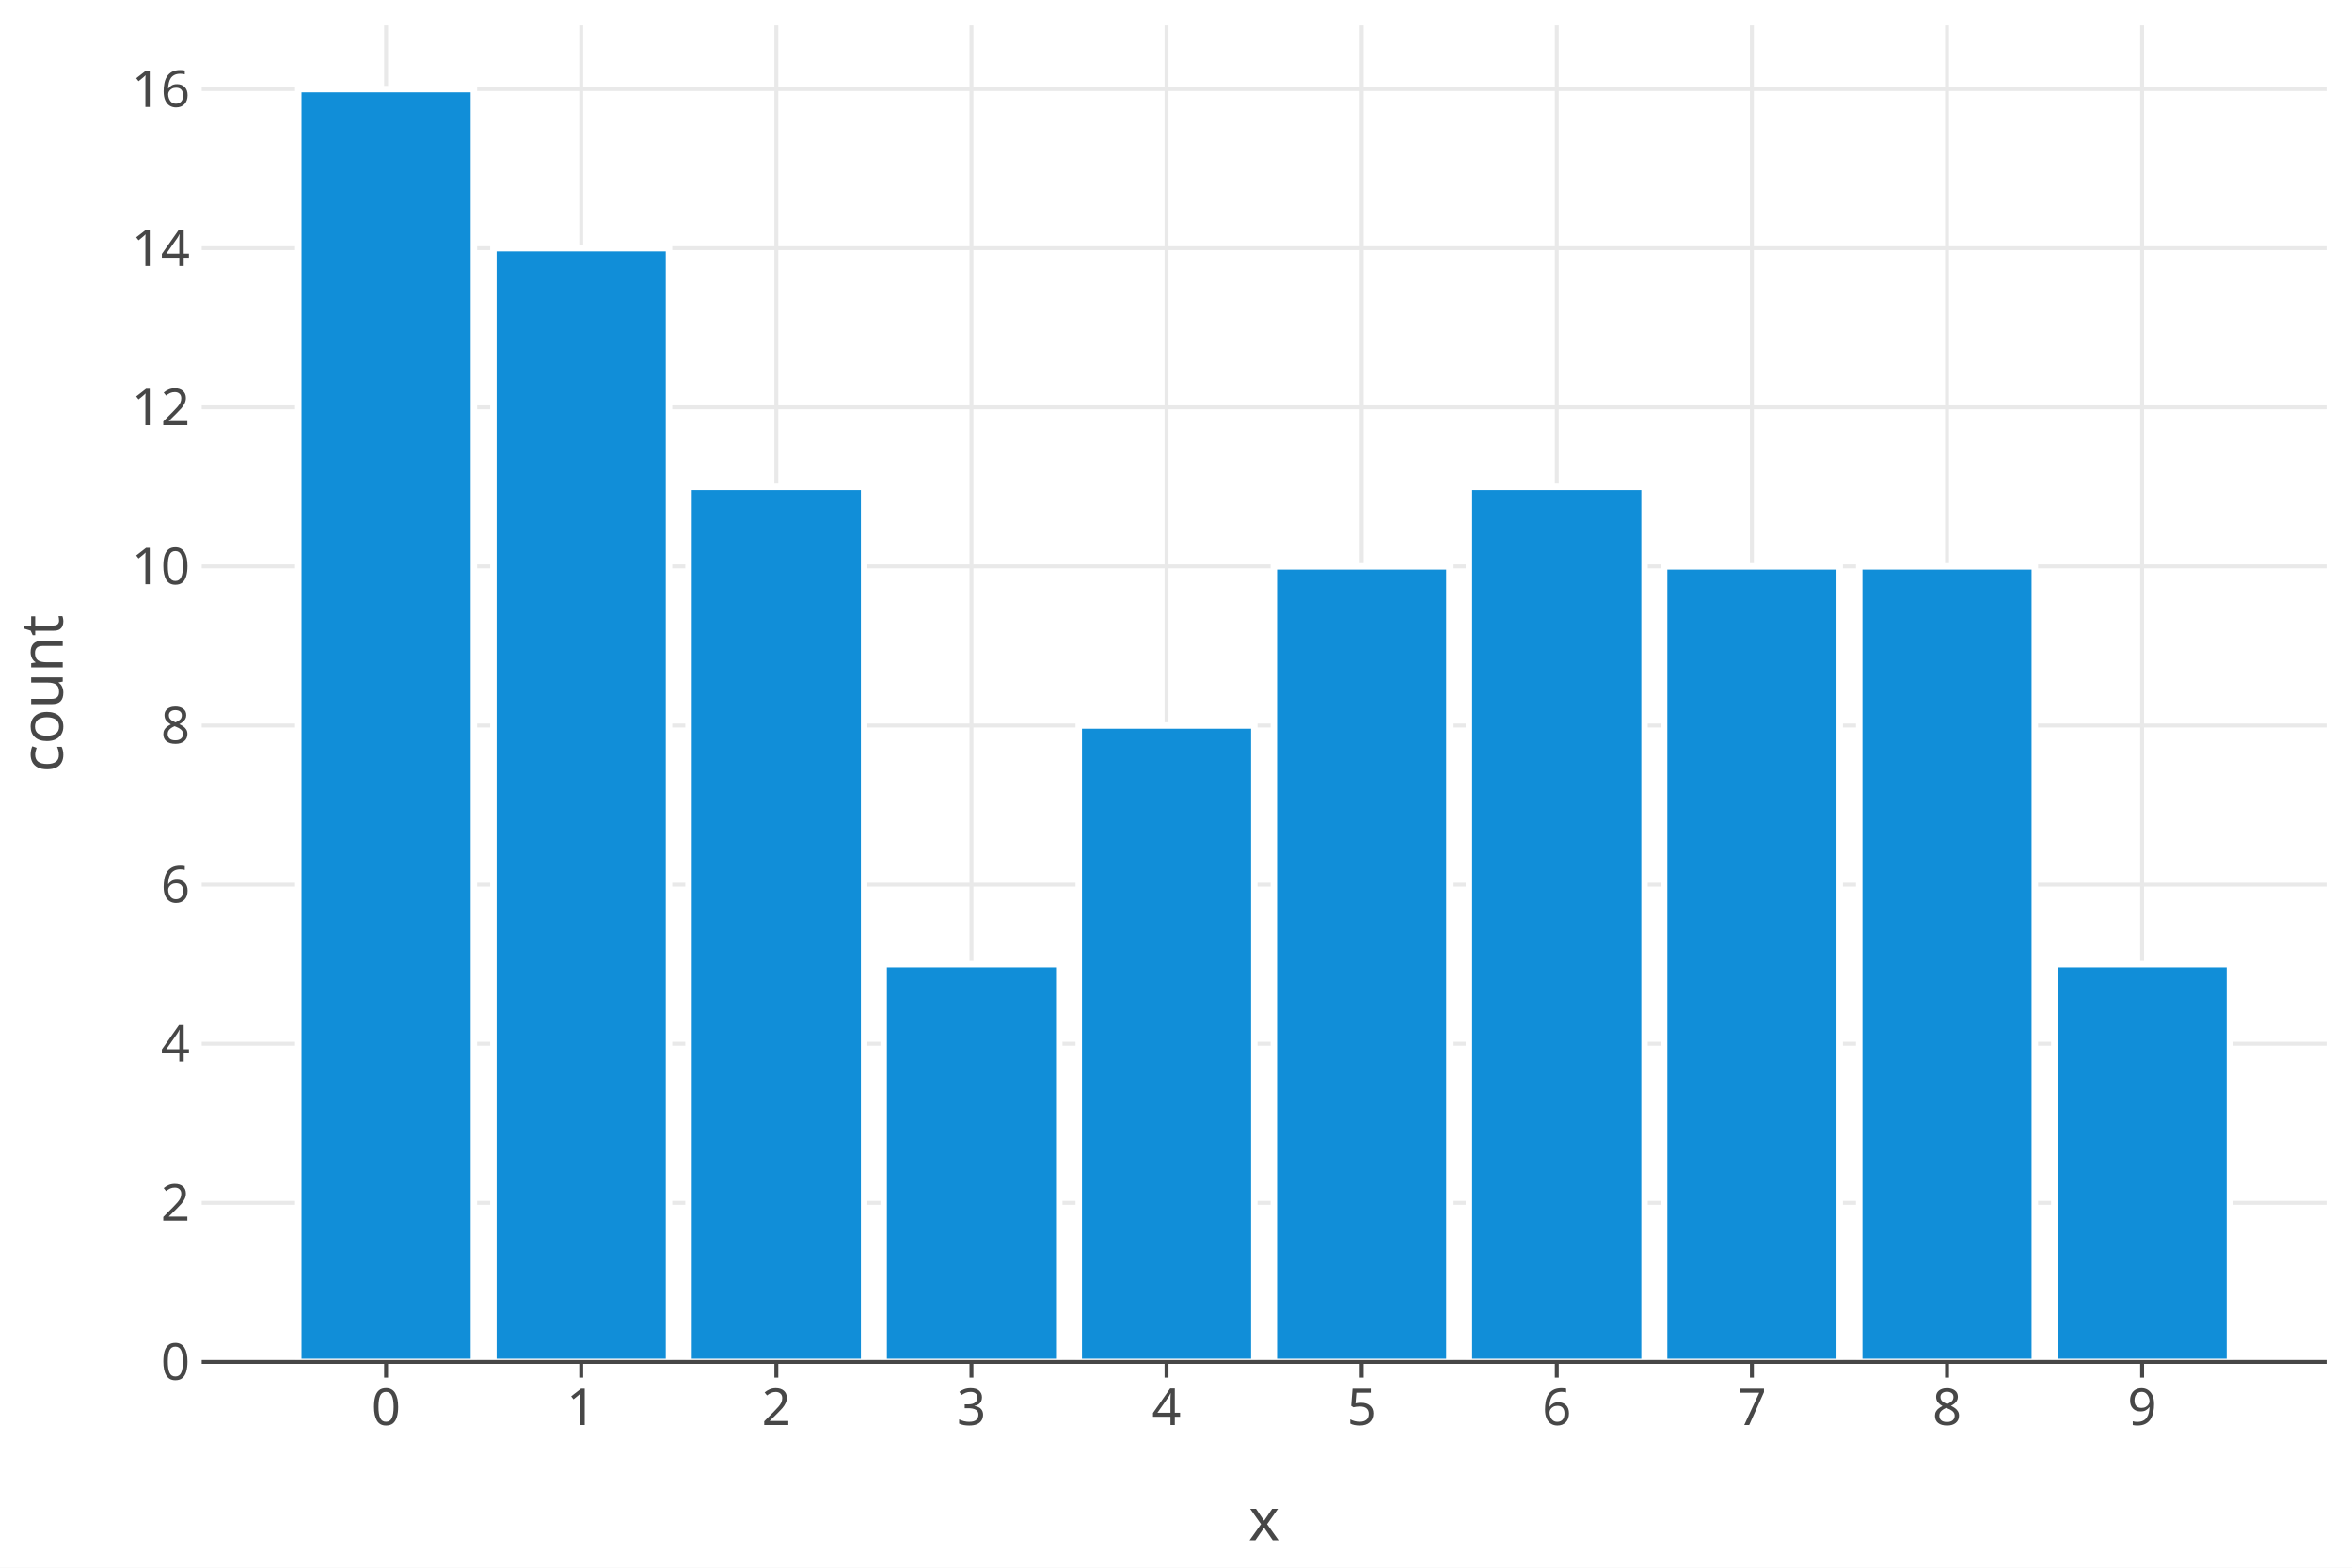
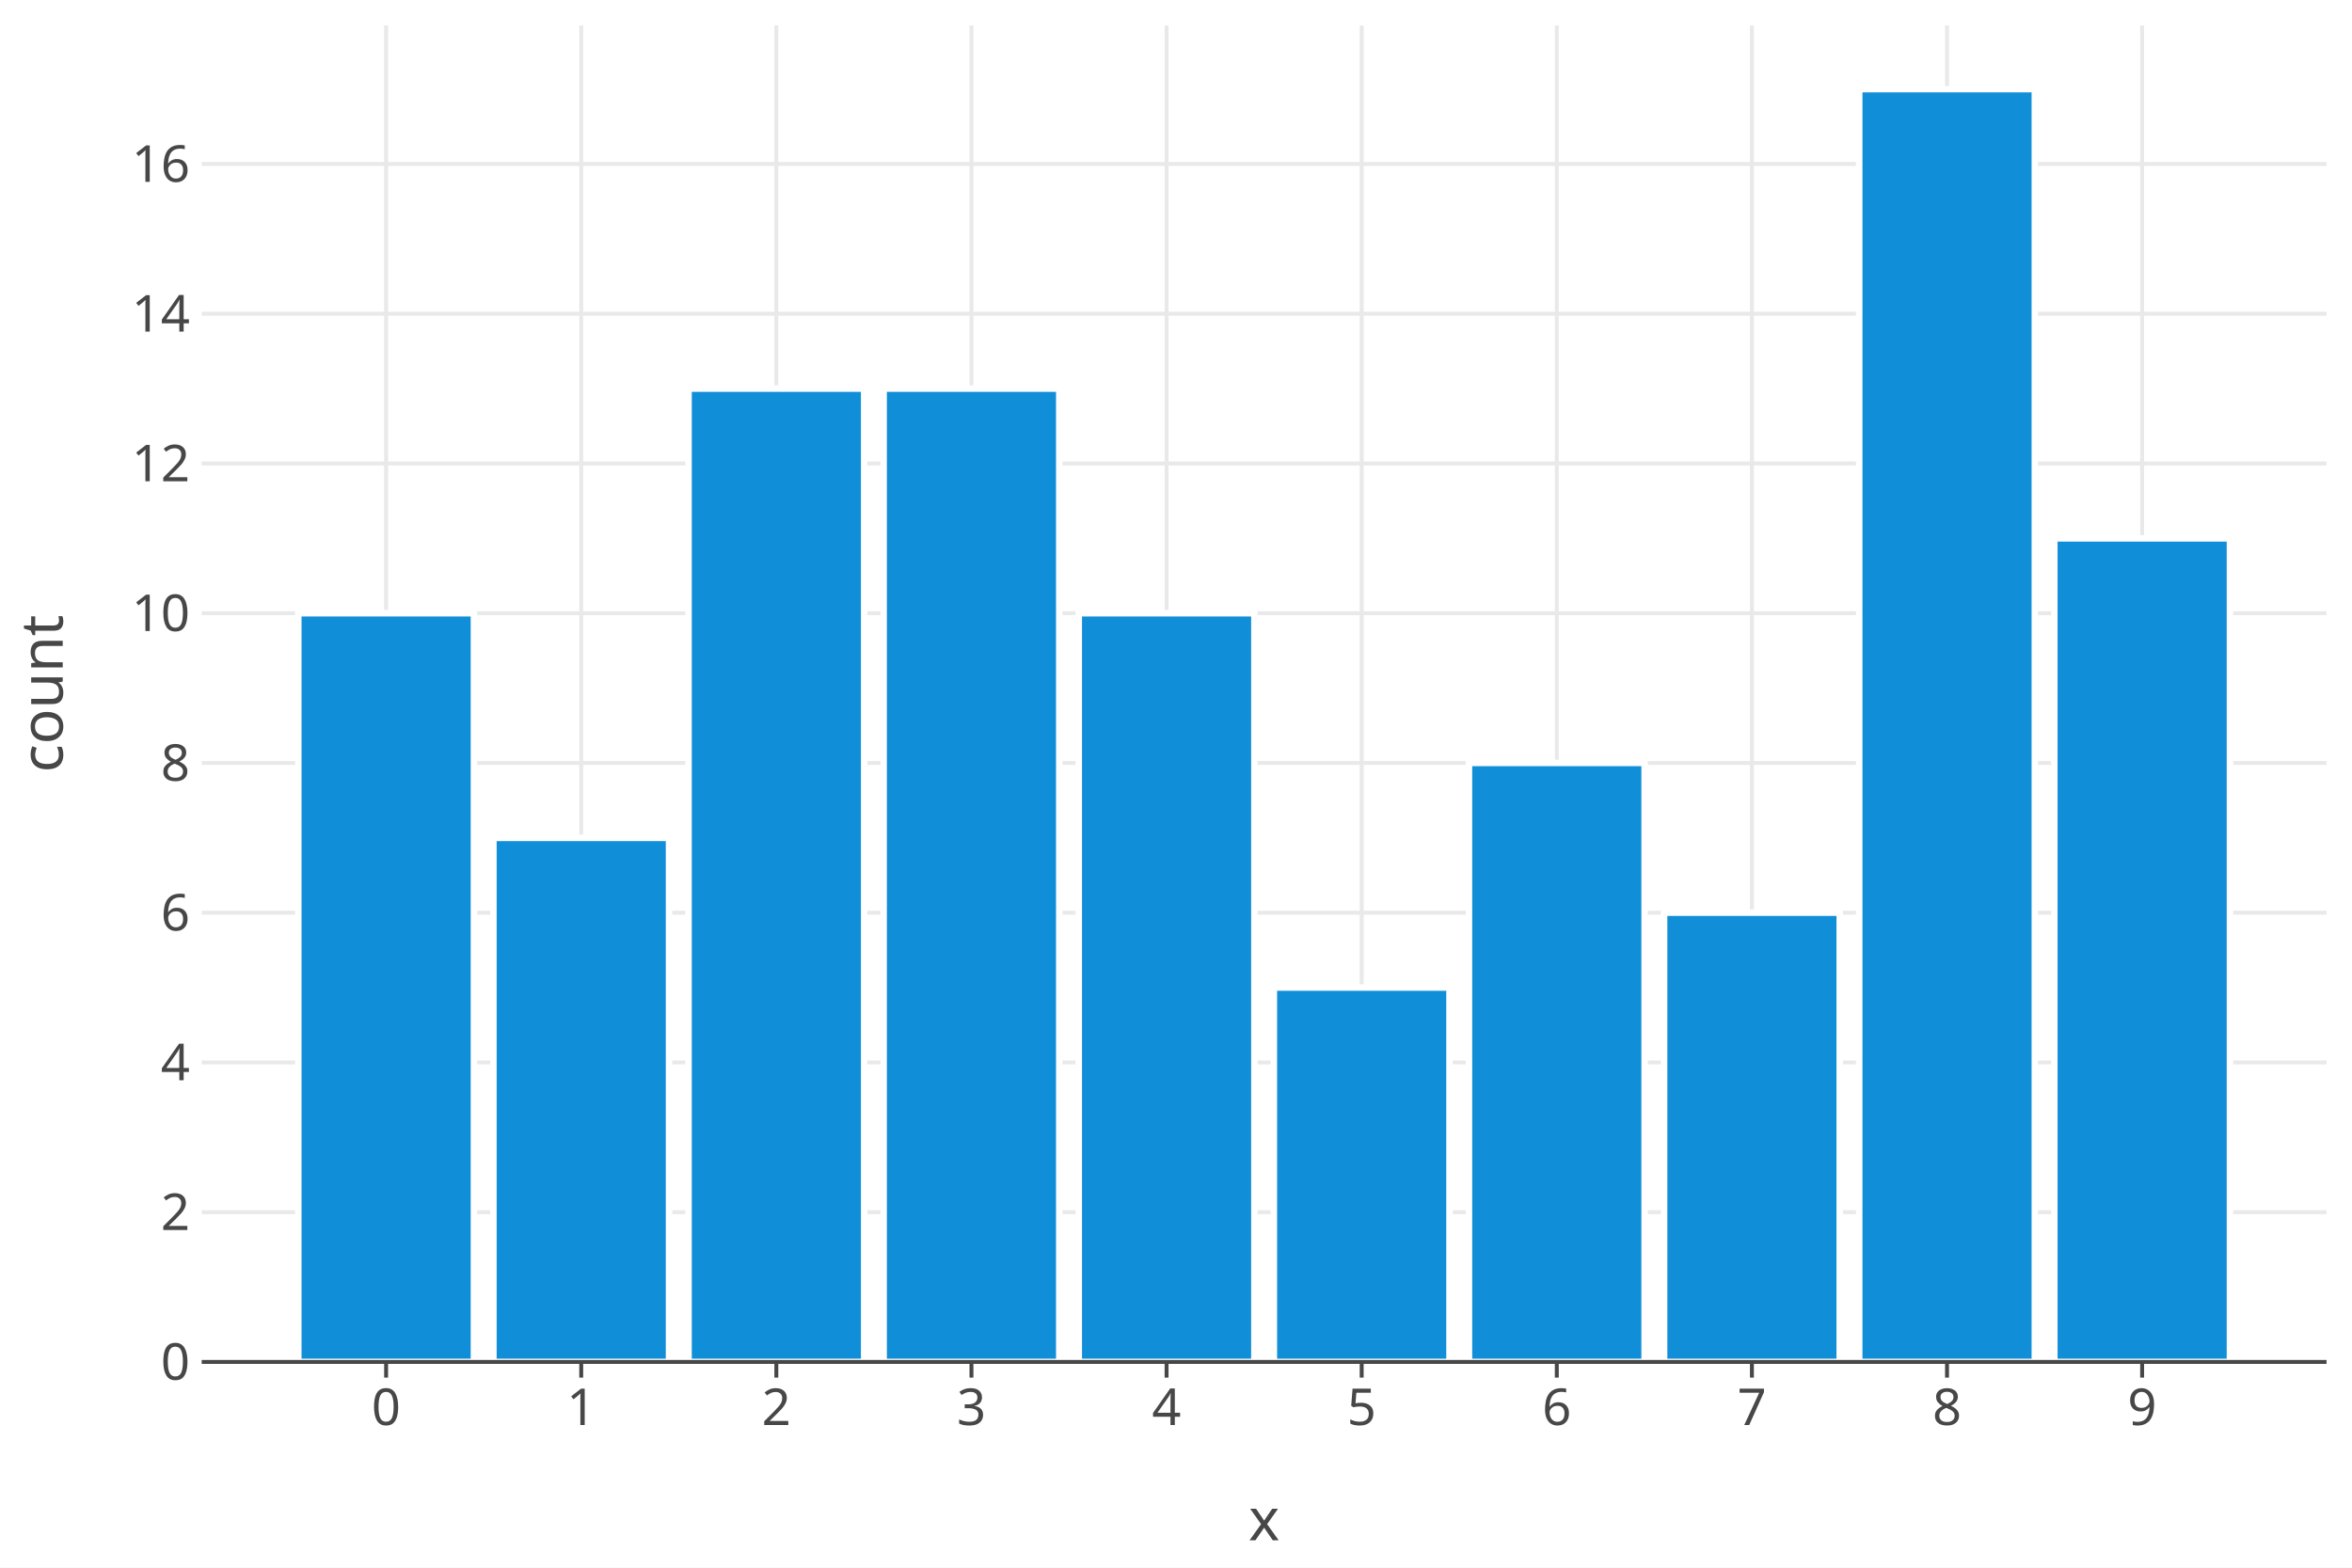
<svg xmlns="http://www.w3.org/2000/svg" display="block" class="plt-container" width="600.0" height="400.0">
  <style type="text/css">
  .plt-container {
   font-family: Lucida Grande, sans-serif;
   user-select: none;
   -webkit-user-select: none;
   -moz-user-select: none;
   -ms-user-select: none;
}
text {
   text-rendering: optimizeLegibility;
}
- #p9WUrrg .plot-title {
+ #pPis6Ns .plot-title {
   fill: #474747;
   font-family: Lucida Grande, sans-serif;
   font-size: 16.0px;
   font-weight: normal;
   font-style: normal;   
}
- #p9WUrrg .plot-subtitle {
+ #pPis6Ns .plot-subtitle {
   fill: #474747;
   font-family: Lucida Grande, sans-serif;
   font-size: 15.0px;
   font-weight: normal;
   font-style: normal;   
}
- #p9WUrrg .plot-caption {
-    fill: #474747;
-    font-family: Lucida Grande, sans-serif;
-    font-size: 13.0px;
-    font-weight: normal;
-    font-style: normal;   
- }
- #p9WUrrg .legend-title {
+ #pPis6Ns .plot-caption {
+    fill: #474747;
+    font-family: Lucida Grande, sans-serif;
+    font-size: 13.0px;
+    font-weight: normal;
+    font-style: normal;   
+ }
+ #pPis6Ns .legend-title {
   fill: #474747;
   font-family: Lucida Grande, sans-serif;
   font-size: 15.0px;
   font-weight: normal;
   font-style: normal;   
}
- #p9WUrrg .legend-item {
-    fill: #474747;
-    font-family: Lucida Grande, sans-serif;
-    font-size: 13.0px;
-    font-weight: normal;
-    font-style: normal;   
- }
- #p9WUrrg .axis-title-x {
+ #pPis6Ns .legend-item {
+    fill: #474747;
+    font-family: Lucida Grande, sans-serif;
+    font-size: 13.0px;
+    font-weight: normal;
+    font-style: normal;   
+ }
+ #pPis6Ns .axis-title-x {
   fill: #474747;
   font-family: Lucida Grande, sans-serif;
   font-size: 15.0px;
   font-weight: normal;
   font-style: normal;   
}
- #p9WUrrg .axis-text-x {
-    fill: #474747;
-    font-family: Lucida Grande, sans-serif;
-    font-size: 13.0px;
-    font-weight: normal;
-    font-style: normal;   
- }
- #dOuGjK3 .axis-tooltip-text-x {
+ #pPis6Ns .axis-text-x {
+    fill: #474747;
+    font-family: Lucida Grande, sans-serif;
+    font-size: 13.0px;
+    font-weight: normal;
+    font-style: normal;   
+ }
+ #dv4YHkY .axis-tooltip-text-x {
   fill: #ffffff;
   font-family: Lucida Grande, sans-serif;
   font-size: 13.0px;
   font-weight: normal;
   font-style: normal;   
}
- #p9WUrrg .axis-title-y {
+ #pPis6Ns .axis-title-y {
   fill: #474747;
   font-family: Lucida Grande, sans-serif;
   font-size: 15.0px;
   font-weight: normal;
   font-style: normal;   
}
- #p9WUrrg .axis-text-y {
-    fill: #474747;
-    font-family: Lucida Grande, sans-serif;
-    font-size: 13.0px;
-    font-weight: normal;
-    font-style: normal;   
- }
- #dOuGjK3 .axis-tooltip-text-y {
+ #pPis6Ns .axis-text-y {
+    fill: #474747;
+    font-family: Lucida Grande, sans-serif;
+    font-size: 13.0px;
+    font-weight: normal;
+    font-style: normal;   
+ }
+ #dv4YHkY .axis-tooltip-text-y {
   fill: #ffffff;
   font-family: Lucida Grande, sans-serif;
   font-size: 13.0px;
   font-weight: normal;
   font-style: normal;   
}
- #p9WUrrg .facet-strip-text-x {
-    fill: #474747;
-    font-family: Lucida Grande, sans-serif;
-    font-size: 13.0px;
-    font-weight: normal;
-    font-style: normal;   
- }
- #p9WUrrg .facet-strip-text-y {
-    fill: #474747;
-    font-family: Lucida Grande, sans-serif;
-    font-size: 13.0px;
-    font-weight: normal;
-    font-style: normal;   
- }
- #dOuGjK3 .tooltip-text {
-    fill: #474747;
-    font-family: Lucida Grande, sans-serif;
-    font-size: 13.0px;
-    font-weight: normal;
-    font-style: normal;   
- }
- #dOuGjK3 .tooltip-title {
+ #pPis6Ns .facet-strip-text-x {
+    fill: #474747;
+    font-family: Lucida Grande, sans-serif;
+    font-size: 13.0px;
+    font-weight: normal;
+    font-style: normal;   
+ }
+ #pPis6Ns .facet-strip-text-y {
+    fill: #474747;
+    font-family: Lucida Grande, sans-serif;
+    font-size: 13.0px;
+    font-weight: normal;
+    font-style: normal;   
+ }
+ #dv4YHkY .tooltip-text {
+    fill: #474747;
+    font-family: Lucida Grande, sans-serif;
+    font-size: 13.0px;
+    font-weight: normal;
+    font-style: normal;   
+ }
+ #dv4YHkY .tooltip-title {
   fill: #474747;
   font-family: Lucida Grande, sans-serif;
   font-size: 13.0px;
   font-weight: bold;
   font-style: normal;   
}
- #dOuGjK3 .tooltip-label {
+ #dv4YHkY .tooltip-label {
   fill: #474747;
   font-family: Lucida Grande, sans-serif;
   font-size: 13.0px;
   font-weight: bold;
   font-style: normal;   
}

  </style>
-   <g id="p9WUrrg">
+   <g id="pPis6Ns">
    <path fill-rule="evenodd" fill="rgb(255,255,255)" fill-opacity="1.0" d="M0.0 0.0 L0.0 400.0 L600.0 400.0 L600.0 0.0 Z">
    </path>
    <g transform="translate(29.5 6.5 ) ">
      <g>
        <g transform="translate(21.96121 0.0 ) ">
          <g>
            <line x1="47.036" y1="0.0" x2="47.036" y2="341.0" stroke="rgb(233,233,233)" stroke-opacity="1.0" stroke-width="1.0" fill="none">
            </line>
            <line x1="96.81" y1="0.0" x2="96.81" y2="341.0" stroke="rgb(233,233,233)" stroke-opacity="1.0" stroke-width="1.0" fill="none">
            </line>
            <line x1="146.584" y1="0.0" x2="146.584" y2="341.0" stroke="rgb(233,233,233)" stroke-opacity="1.0" stroke-width="1.0" fill="none">
            </line>
            <line x1="196.358" y1="0.0" x2="196.358" y2="341.0" stroke="rgb(233,233,233)" stroke-opacity="1.0" stroke-width="1.0" fill="none">
            </line>
            <line x1="246.132" y1="0.0" x2="246.132" y2="341.0" stroke="rgb(233,233,233)" stroke-opacity="1.0" stroke-width="1.0" fill="none">
            </line>
            <line x1="295.906" y1="0.0" x2="295.906" y2="341.0" stroke="rgb(233,233,233)" stroke-opacity="1.0" stroke-width="1.0" fill="none">
            </line>
            <line x1="345.68" y1="0.0" x2="345.68" y2="341.0" stroke="rgb(233,233,233)" stroke-opacity="1.0" stroke-width="1.0" fill="none">
            </line>
            <line x1="395.454" y1="0.0" x2="395.454" y2="341.0" stroke="rgb(233,233,233)" stroke-opacity="1.0" stroke-width="1.0" fill="none">
            </line>
            <line x1="445.228" y1="0.0" x2="445.228" y2="341.0" stroke="rgb(233,233,233)" stroke-opacity="1.0" stroke-width="1.0" fill="none">
            </line>
            <line x1="495.002" y1="0.0" x2="495.002" y2="341.0" stroke="rgb(233,233,233)" stroke-opacity="1.0" stroke-width="1.0" fill="none">
            </line>
          </g>
        </g>
        <g transform="translate(21.96121 0.0 ) ">
          <g>
            <line x1="0.0" y1="341.0" x2="542.039" y2="341.0" stroke="rgb(233,233,233)" stroke-opacity="1.0" stroke-width="1.0" fill="none">
            </line>
-             <line x1="0.0" y1="300.405" x2="542.039" y2="300.405" stroke="rgb(233,233,233)" stroke-opacity="1.0" stroke-width="1.0" fill="none">
-             </line>
-             <line x1="0.0" y1="259.81" x2="542.039" y2="259.81" stroke="rgb(233,233,233)" stroke-opacity="1.0" stroke-width="1.0" fill="none">
-             </line>
-             <line x1="0.0" y1="219.214" x2="542.039" y2="219.214" stroke="rgb(233,233,233)" stroke-opacity="1.0" stroke-width="1.0" fill="none">
-             </line>
-             <line x1="0.0" y1="178.619" x2="542.039" y2="178.619" stroke="rgb(233,233,233)" stroke-opacity="1.0" stroke-width="1.0" fill="none">
-             </line>
-             <line x1="0.0" y1="138.024" x2="542.039" y2="138.024" stroke="rgb(233,233,233)" stroke-opacity="1.0" stroke-width="1.0" fill="none">
-             </line>
-             <line x1="0.0" y1="97.429" x2="542.039" y2="97.429" stroke="rgb(233,233,233)" stroke-opacity="1.0" stroke-width="1.0" fill="none">
-             </line>
-             <line x1="0.0" y1="56.833" x2="542.039" y2="56.833" stroke="rgb(233,233,233)" stroke-opacity="1.0" stroke-width="1.0" fill="none">
-             </line>
-             <line x1="0.0" y1="16.238" x2="542.039" y2="16.238" stroke="rgb(233,233,233)" stroke-opacity="1.0" stroke-width="1.0" fill="none">
+             <line x1="0.0" y1="302.793" x2="542.039" y2="302.793" stroke="rgb(233,233,233)" stroke-opacity="1.0" stroke-width="1.0" fill="none">
+             </line>
+             <line x1="0.0" y1="264.585" x2="542.039" y2="264.585" stroke="rgb(233,233,233)" stroke-opacity="1.0" stroke-width="1.0" fill="none">
+             </line>
+             <line x1="0.0" y1="226.378" x2="542.039" y2="226.378" stroke="rgb(233,233,233)" stroke-opacity="1.0" stroke-width="1.0" fill="none">
+             </line>
+             <line x1="0.0" y1="188.171" x2="542.039" y2="188.171" stroke="rgb(233,233,233)" stroke-opacity="1.0" stroke-width="1.0" fill="none">
+             </line>
+             <line x1="0.0" y1="149.964" x2="542.039" y2="149.964" stroke="rgb(233,233,233)" stroke-opacity="1.0" stroke-width="1.0" fill="none">
+             </line>
+             <line x1="0.0" y1="111.756" x2="542.039" y2="111.756" stroke="rgb(233,233,233)" stroke-opacity="1.0" stroke-width="1.0" fill="none">
+             </line>
+             <line x1="0.0" y1="73.549" x2="542.039" y2="73.549" stroke="rgb(233,233,233)" stroke-opacity="1.0" stroke-width="1.0" fill="none">
+             </line>
+             <line x1="0.0" y1="35.342" x2="542.039" y2="35.342" stroke="rgb(233,233,233)" stroke-opacity="1.0" stroke-width="1.0" fill="none">
            </line>
          </g>
        </g>
      </g>
-       <g clip-path="url(#cCefSnE)" clip-bounds-jfx="[rect (21.961, 0.0), (542.039, 341.0)]">
+       <g clip-path="url(#c5jXs9y)" clip-bounds-jfx="[rect (21.961, 0.0), (542.039, 341.0)]">
        <g transform="translate(21.96121 0.0 ) ">
          <g>
            <g>
-               <rect x="273.508" y="138.024" height="202.976" width="44.797" stroke="rgb(255,255,255)" stroke-opacity="1.0" fill="rgb(17,142,216)" fill-opacity="1.0" stroke-width="1.65">
-               </rect>
-               <rect x="173.96" y="239.512" height="101.488" width="44.797" stroke="rgb(255,255,255)" stroke-opacity="1.0" fill="rgb(17,142,216)" fill-opacity="1.0" stroke-width="1.65">
-               </rect>
-               <rect x="124.186" y="117.726" height="223.274" width="44.797" stroke="rgb(255,255,255)" stroke-opacity="1.0" fill="rgb(17,142,216)" fill-opacity="1.0" stroke-width="1.65">
-               </rect>
-               <rect x="223.734" y="178.619" height="162.381" width="44.797" stroke="rgb(255,255,255)" stroke-opacity="1.0" fill="rgb(17,142,216)" fill-opacity="1.0" stroke-width="1.65">
-               </rect>
-               <rect x="472.604" y="239.512" height="101.488" width="44.797" stroke="rgb(255,255,255)" stroke-opacity="1.0" fill="rgb(17,142,216)" fill-opacity="1.0" stroke-width="1.65">
-               </rect>
-               <rect x="24.638" y="16.238" height="324.762" width="44.797" stroke="rgb(255,255,255)" stroke-opacity="1.0" fill="rgb(17,142,216)" fill-opacity="1.0" stroke-width="1.65">
-               </rect>
-               <rect x="74.412" y="56.833" height="284.167" width="44.797" stroke="rgb(255,255,255)" stroke-opacity="1.0" fill="rgb(17,142,216)" fill-opacity="1.0" stroke-width="1.65">
-               </rect>
-               <rect x="373.056" y="138.024" height="202.976" width="44.797" stroke="rgb(255,255,255)" stroke-opacity="1.0" fill="rgb(17,142,216)" fill-opacity="1.0" stroke-width="1.65">
-               </rect>
-               <rect x="422.83" y="138.024" height="202.976" width="44.797" stroke="rgb(255,255,255)" stroke-opacity="1.0" fill="rgb(17,142,216)" fill-opacity="1.0" stroke-width="1.65">
-               </rect>
-               <rect x="323.282" y="117.726" height="223.274" width="44.797" stroke="rgb(255,255,255)" stroke-opacity="1.0" fill="rgb(17,142,216)" fill-opacity="1.0" stroke-width="1.65">
+               <rect x="124.186" y="92.653" height="248.347" width="44.797" stroke="rgb(255,255,255)" stroke-opacity="1.0" fill="rgb(17,142,216)" fill-opacity="1.0" stroke-width="1.65">
+               </rect>
+               <rect x="373.056" y="226.378" height="114.622" width="44.797" stroke="rgb(255,255,255)" stroke-opacity="1.0" fill="rgb(17,142,216)" fill-opacity="1.0" stroke-width="1.65">
+               </rect>
+               <rect x="472.604" y="130.86" height="210.14" width="44.797" stroke="rgb(255,255,255)" stroke-opacity="1.0" fill="rgb(17,142,216)" fill-opacity="1.0" stroke-width="1.65">
+               </rect>
+               <rect x="173.96" y="92.653" height="248.347" width="44.797" stroke="rgb(255,255,255)" stroke-opacity="1.0" fill="rgb(17,142,216)" fill-opacity="1.0" stroke-width="1.65">
+               </rect>
+               <rect x="273.508" y="245.482" height="95.518" width="44.797" stroke="rgb(255,255,255)" stroke-opacity="1.0" fill="rgb(17,142,216)" fill-opacity="1.0" stroke-width="1.65">
+               </rect>
+               <rect x="74.412" y="207.275" height="133.725" width="44.797" stroke="rgb(255,255,255)" stroke-opacity="1.0" fill="rgb(17,142,216)" fill-opacity="1.0" stroke-width="1.65">
+               </rect>
+               <rect x="323.282" y="188.171" height="152.829" width="44.797" stroke="rgb(255,255,255)" stroke-opacity="1.0" fill="rgb(17,142,216)" fill-opacity="1.0" stroke-width="1.65">
+               </rect>
+               <rect x="24.638" y="149.964" height="191.036" width="44.797" stroke="rgb(255,255,255)" stroke-opacity="1.0" fill="rgb(17,142,216)" fill-opacity="1.0" stroke-width="1.65">
+               </rect>
+               <rect x="223.734" y="149.964" height="191.036" width="44.797" stroke="rgb(255,255,255)" stroke-opacity="1.0" fill="rgb(17,142,216)" fill-opacity="1.0" stroke-width="1.65">
+               </rect>
+               <rect x="422.83" y="16.238" height="324.762" width="44.797" stroke="rgb(255,255,255)" stroke-opacity="1.0" fill="rgb(17,142,216)" fill-opacity="1.0" stroke-width="1.65">
              </rect>
            </g>
          </g>
        </g>
        <defs>
-           <clipPath id="cCefSnE">
+           <clipPath id="c5jXs9y">
            <rect x="21.961" y="0.0" width="542.039" height="341.0">
            </rect>
          </clipPath>
        </defs>
      </g>
      <g>
        <g transform="translate(21.96121 341.0 ) ">
          <g transform="translate(47.03642 0.0 ) ">
            <line stroke-width="1.0" stroke="rgb(71,71,71)" stroke-opacity="1.0" x2="0.0" y2="4.0">
            </line>
            <g transform="translate(0.0 7.0 ) ">
              <text class="axis-text-x" text-anchor="middle" dy="0.7em">
                <tspan>0</tspan>
              </text>
            </g>
          </g>
          <g transform="translate(96.81042 0.0 ) ">
            <line stroke-width="1.0" stroke="rgb(71,71,71)" stroke-opacity="1.0" x2="0.0" y2="4.0">
            </line>
            <g transform="translate(0.0 7.0 ) ">
              <text class="axis-text-x" text-anchor="middle" dy="0.7em">
                <tspan>1</tspan>
              </text>
            </g>
          </g>
          <g transform="translate(146.5844 0.0 ) ">
            <line stroke-width="1.0" stroke="rgb(71,71,71)" stroke-opacity="1.0" x2="0.0" y2="4.0">
            </line>
            <g transform="translate(0.0 7.0 ) ">
              <text class="axis-text-x" text-anchor="middle" dy="0.7em">
                <tspan>2</tspan>
              </text>
            </g>
          </g>
          <g transform="translate(196.3584 0.0 ) ">
            <line stroke-width="1.0" stroke="rgb(71,71,71)" stroke-opacity="1.0" x2="0.0" y2="4.0">
            </line>
            <g transform="translate(0.0 7.0 ) ">
              <text class="axis-text-x" text-anchor="middle" dy="0.7em">
                <tspan>3</tspan>
              </text>
            </g>
          </g>
          <g transform="translate(246.1324 0.0 ) ">
            <line stroke-width="1.0" stroke="rgb(71,71,71)" stroke-opacity="1.0" x2="0.0" y2="4.0">
            </line>
            <g transform="translate(0.0 7.0 ) ">
              <text class="axis-text-x" text-anchor="middle" dy="0.7em">
                <tspan>4</tspan>
              </text>
            </g>
          </g>
          <g transform="translate(295.9064 0.0 ) ">
            <line stroke-width="1.0" stroke="rgb(71,71,71)" stroke-opacity="1.0" x2="0.0" y2="4.0">
            </line>
            <g transform="translate(0.0 7.0 ) ">
              <text class="axis-text-x" text-anchor="middle" dy="0.7em">
                <tspan>5</tspan>
              </text>
            </g>
          </g>
          <g transform="translate(345.6804 0.0 ) ">
            <line stroke-width="1.0" stroke="rgb(71,71,71)" stroke-opacity="1.0" x2="0.0" y2="4.0">
            </line>
            <g transform="translate(0.0 7.0 ) ">
              <text class="axis-text-x" text-anchor="middle" dy="0.7em">
                <tspan>6</tspan>
              </text>
            </g>
          </g>
          <g transform="translate(395.4544 0.0 ) ">
            <line stroke-width="1.0" stroke="rgb(71,71,71)" stroke-opacity="1.0" x2="0.0" y2="4.0">
            </line>
            <g transform="translate(0.0 7.0 ) ">
              <text class="axis-text-x" text-anchor="middle" dy="0.7em">
                <tspan>7</tspan>
              </text>
            </g>
          </g>
          <g transform="translate(445.2284 0.0 ) ">
            <line stroke-width="1.0" stroke="rgb(71,71,71)" stroke-opacity="1.0" x2="0.0" y2="4.0">
            </line>
            <g transform="translate(0.0 7.0 ) ">
              <text class="axis-text-x" text-anchor="middle" dy="0.7em">
                <tspan>8</tspan>
              </text>
            </g>
          </g>
          <g transform="translate(495.0024 0.0 ) ">
            <line stroke-width="1.0" stroke="rgb(71,71,71)" stroke-opacity="1.0" x2="0.0" y2="4.0">
            </line>
            <g transform="translate(0.0 7.0 ) ">
              <text class="axis-text-x" text-anchor="middle" dy="0.7em">
                <tspan>9</tspan>
              </text>
            </g>
          </g>
          <line x1="0.0" y1="0.0" x2="542.039" y2="0.0" stroke-width="1.0" stroke="rgb(71,71,71)" stroke-opacity="1.0">
          </line>
        </g>
        <g transform="translate(21.96121 0.0 ) ">
          <g transform="translate(0.0 341.0 ) ">
            <g transform="translate(-3.0 0.0 ) ">
              <text class="axis-text-y" text-anchor="end" dy="0.35em">
                <tspan>0</tspan>
              </text>
            </g>
          </g>
-           <g transform="translate(0.0 300.4048 ) ">
+           <g transform="translate(0.0 302.7927 ) ">
            <g transform="translate(-3.0 0.0 ) ">
              <text class="axis-text-y" text-anchor="end" dy="0.35em">
                <tspan>2</tspan>
              </text>
            </g>
          </g>
-           <g transform="translate(0.0 259.8095 ) ">
+           <g transform="translate(0.0 264.5854 ) ">
            <g transform="translate(-3.0 0.0 ) ">
              <text class="axis-text-y" text-anchor="end" dy="0.35em">
                <tspan>4</tspan>
              </text>
            </g>
          </g>
-           <g transform="translate(0.0 219.2143 ) ">
+           <g transform="translate(0.0 226.3782 ) ">
            <g transform="translate(-3.0 0.0 ) ">
              <text class="axis-text-y" text-anchor="end" dy="0.35em">
                <tspan>6</tspan>
              </text>
            </g>
          </g>
-           <g transform="translate(0.0 178.619 ) ">
+           <g transform="translate(0.0 188.1709 ) ">
            <g transform="translate(-3.0 0.0 ) ">
              <text class="axis-text-y" text-anchor="end" dy="0.35em">
                <tspan>8</tspan>
              </text>
            </g>
          </g>
-           <g transform="translate(0.0 138.0238 ) ">
+           <g transform="translate(0.0 149.9636 ) ">
            <g transform="translate(-3.0 0.0 ) ">
              <text class="axis-text-y" text-anchor="end" dy="0.35em">
                <tspan>10</tspan>
              </text>
            </g>
          </g>
-           <g transform="translate(0.0 97.42857 ) ">
+           <g transform="translate(0.0 111.7563 ) ">
            <g transform="translate(-3.0 0.0 ) ">
              <text class="axis-text-y" text-anchor="end" dy="0.35em">
                <tspan>12</tspan>
              </text>
            </g>
          </g>
-           <g transform="translate(0.0 56.83333 ) ">
+           <g transform="translate(0.0 73.54902 ) ">
            <g transform="translate(-3.0 0.0 ) ">
              <text class="axis-text-y" text-anchor="end" dy="0.35em">
                <tspan>14</tspan>
              </text>
            </g>
          </g>
-           <g transform="translate(0.0 16.2381 ) ">
+           <g transform="translate(0.0 35.34174 ) ">
            <g transform="translate(-3.0 0.0 ) ">
              <text class="axis-text-y" text-anchor="end" dy="0.35em">
                <tspan>16</tspan>
              </text>
            </g>
          </g>
        </g>
      </g>
    </g>
    <g transform="translate(16.0 177.0 ) rotate(-90.0 ) ">
      <text class="axis-title-y" y="0.0" text-anchor="middle">
        <tspan>count</tspan>
      </text>
    </g>
    <g transform="translate(322.4806 393.0 ) ">
      <text class="axis-title-x" y="0.0" text-anchor="middle">
        <tspan>x</tspan>
      </text>
    </g>
    <path fill="rgb(0,0,0)" fill-opacity="0.0" stroke="rgb(71,71,71)" stroke-opacity="1.0" stroke-width="0.0" d="M0.0 0.0 L0.0 400.0 L600.0 400.0 L600.0 0.0 Z">
    </path>
  </g>
-   <g id="dOuGjK3">
+   <g id="dv4YHkY">
  </g>
</svg>
